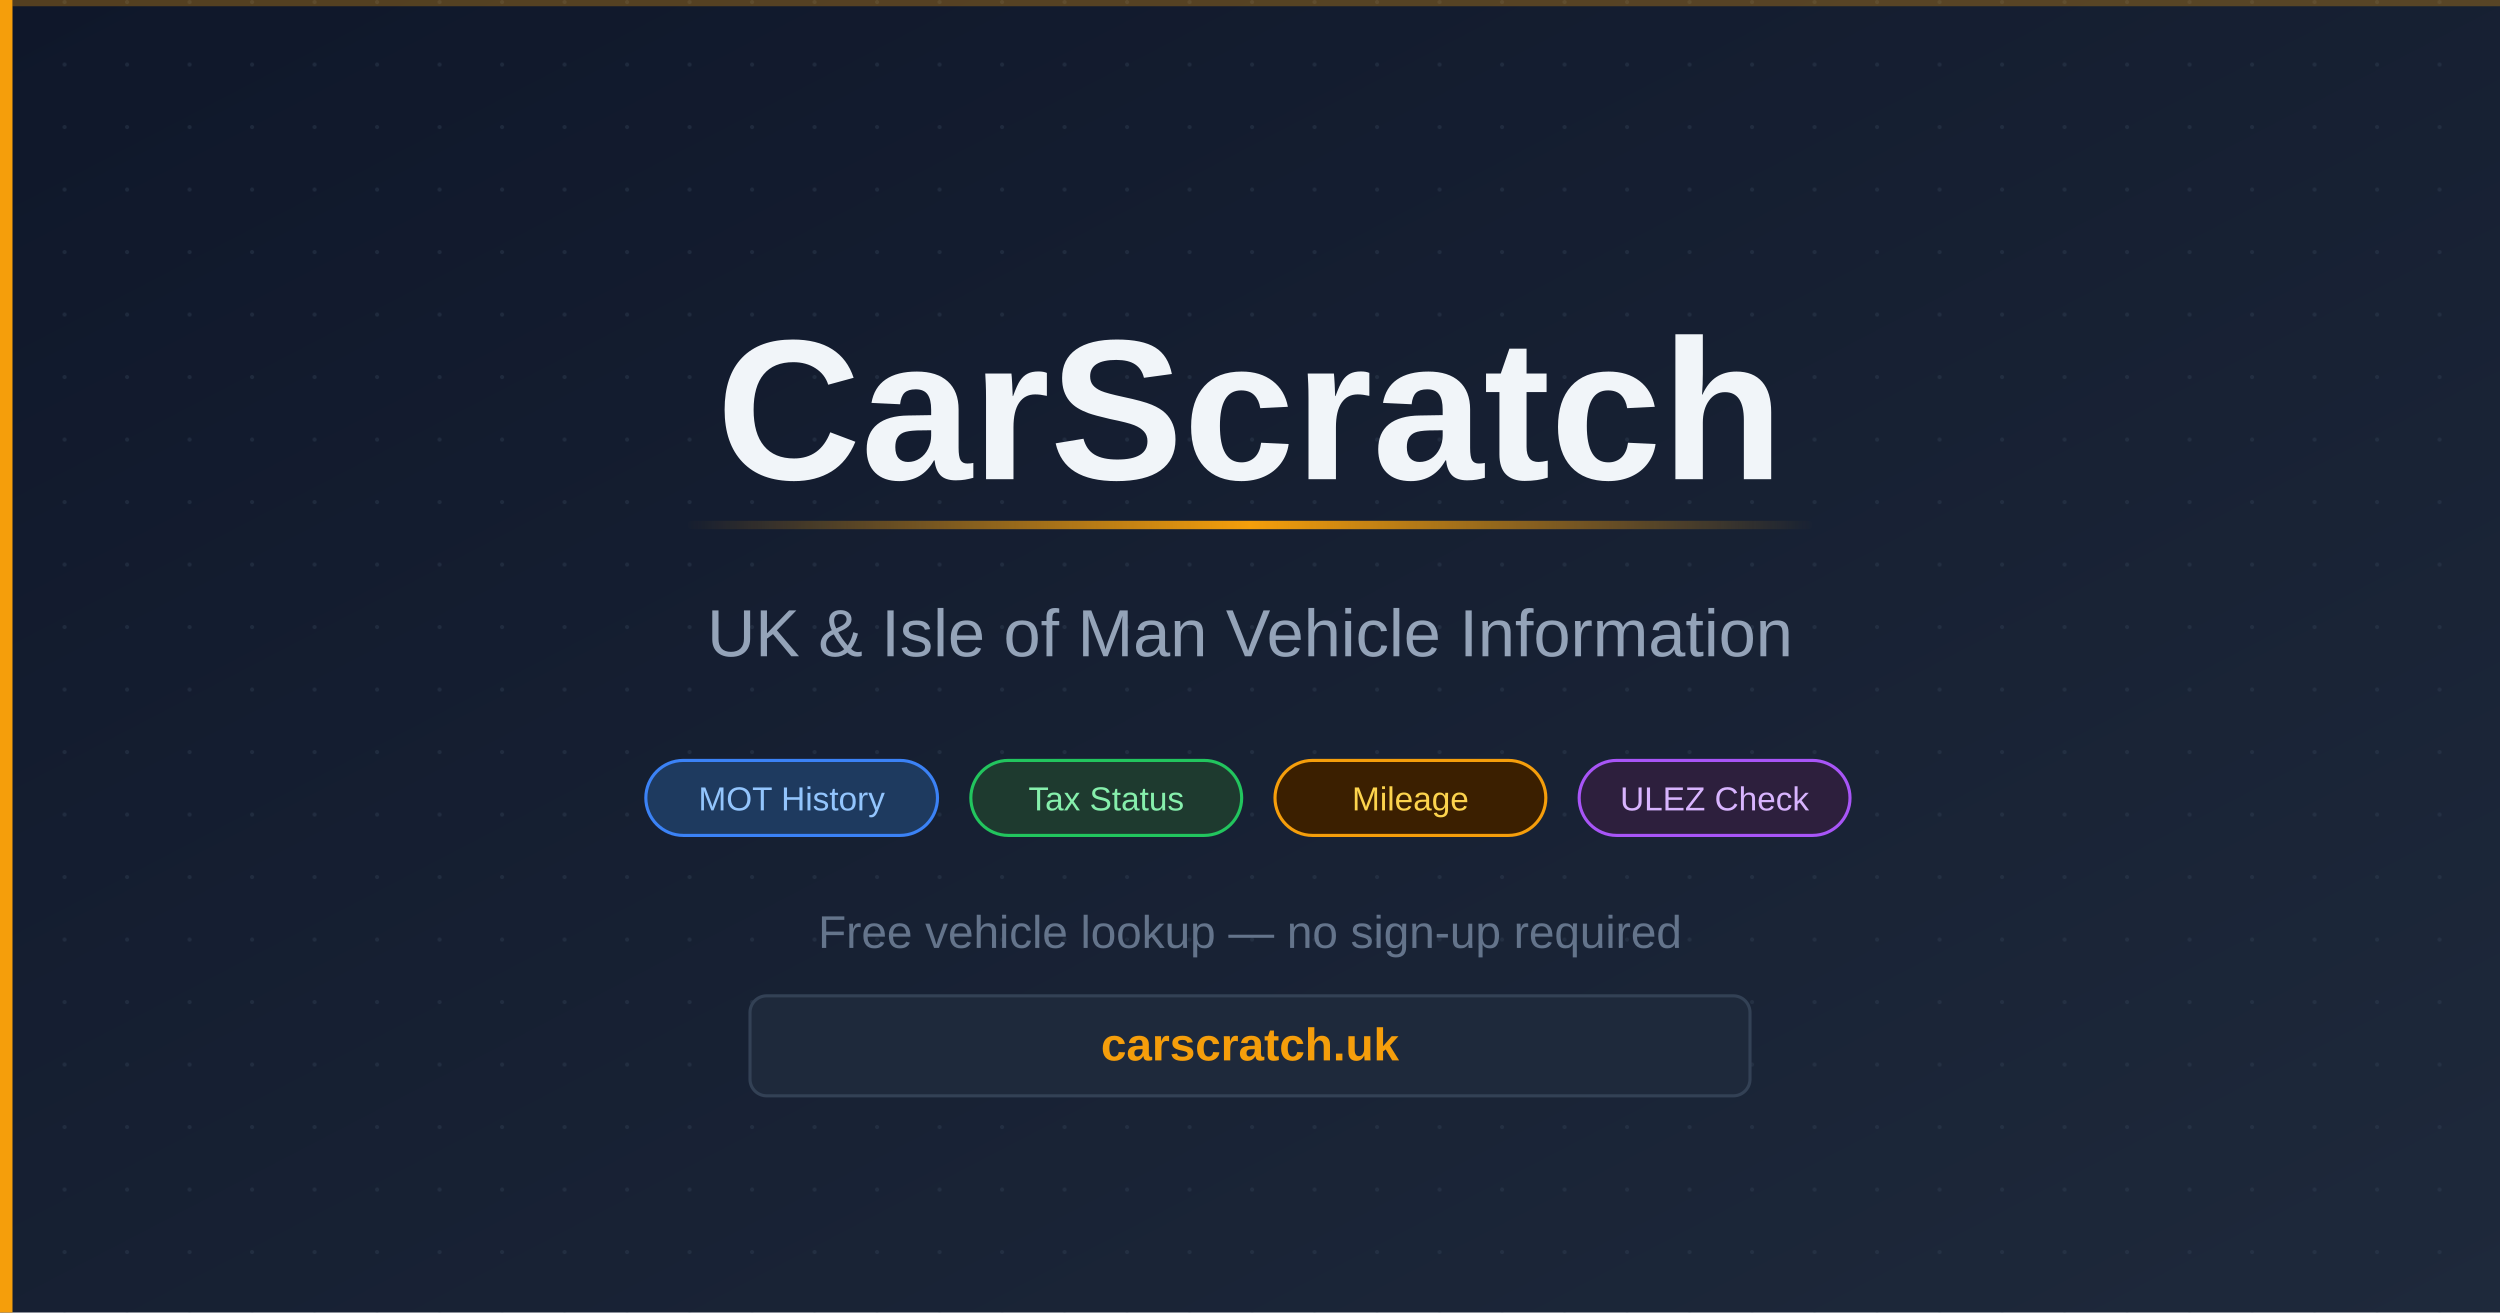
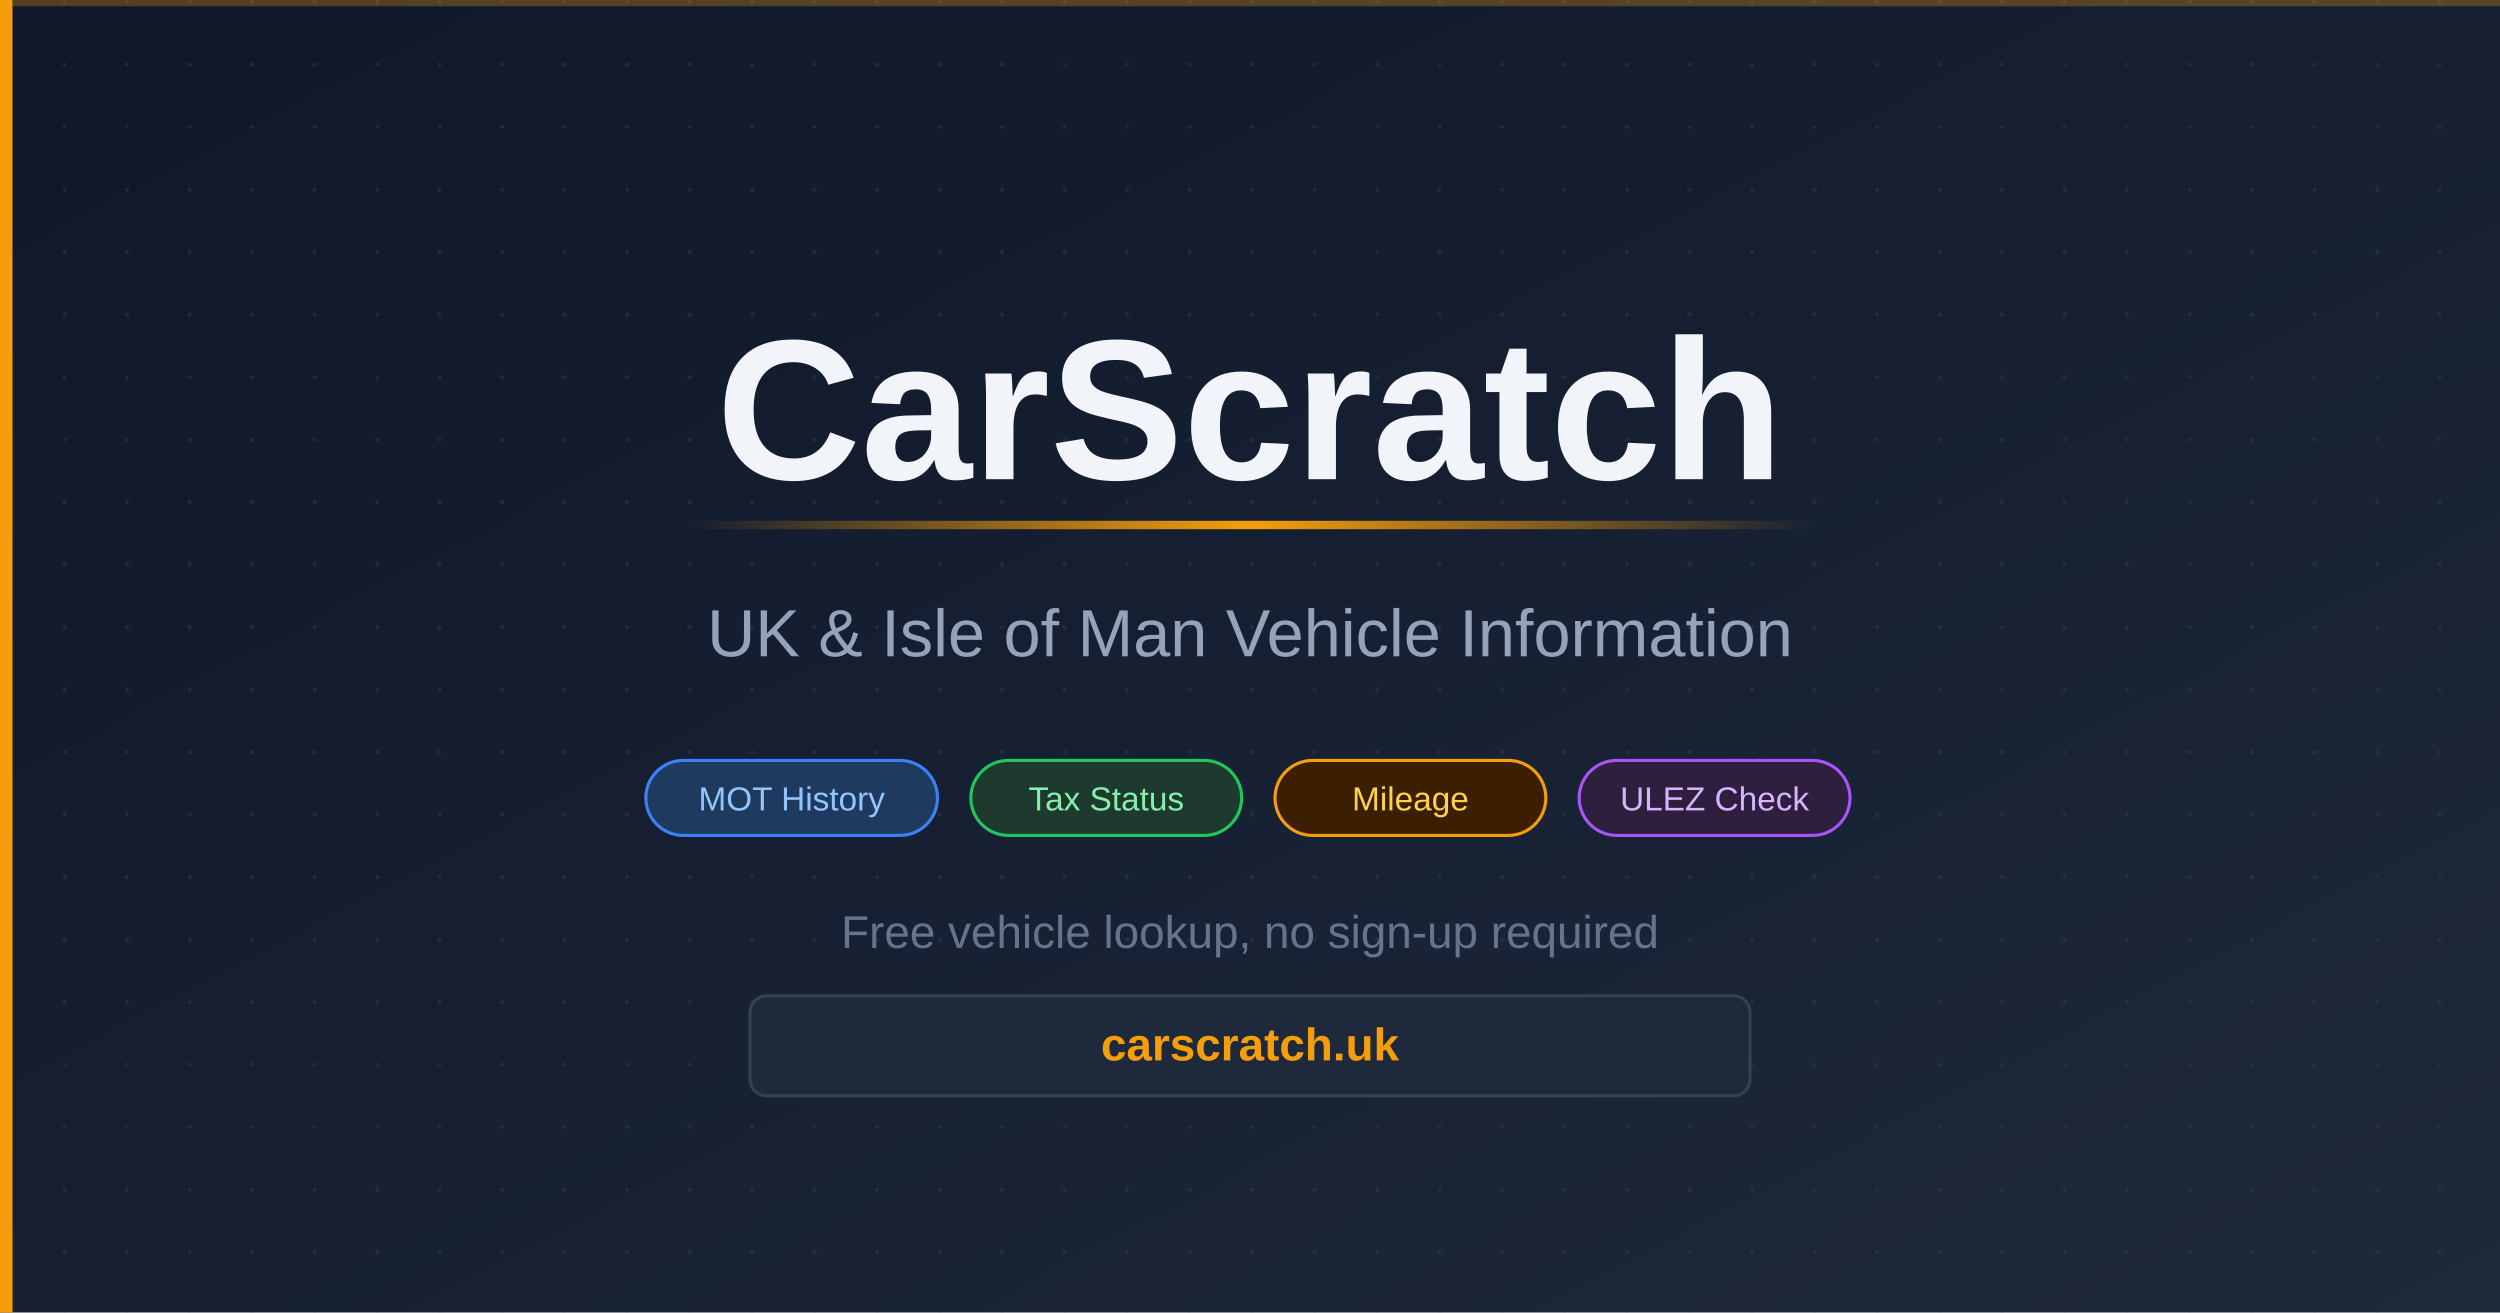
<svg xmlns="http://www.w3.org/2000/svg" width="1200" height="630">
  <defs>
    <linearGradient id="bg" x1="0%" y1="0%" x2="100%" y2="100%">
      <stop offset="0%" style="stop-color:#0f172a" />
      <stop offset="100%" style="stop-color:#1e293b" />
    </linearGradient>
    <linearGradient id="amber-glow" x1="0%" y1="0%" x2="100%" y2="0%">
      <stop offset="0%" style="stop-color:#f59e0b;stop-opacity:0" />
      <stop offset="50%" style="stop-color:#f59e0b;stop-opacity:1" />
      <stop offset="100%" style="stop-color:#f59e0b;stop-opacity:0" />
    </linearGradient>
  </defs>
  <rect width="1200" height="630" fill="url(#bg)" />
  <pattern id="dots" width="30" height="30" patternUnits="userSpaceOnUse">
    <circle cx="1" cy="1" r="1" fill="#334155" opacity="0.4" />
  </pattern>
  <rect width="1200" height="630" fill="url(#dots)" />
  <rect x="0" y="0" width="6" height="630" fill="#f59e0b" />
  <rect x="6" y="0" width="1194" height="3" fill="#f59e0b" opacity="0.3" />
  <text x="600" y="230" font-family="Arial, sans-serif" font-size="96" font-weight="bold" fill="#f1f5f9" text-anchor="middle">CarScratch</text>
  <rect x="330" y="250" width="540" height="4" fill="url(#amber-glow)" rx="2" />
  <text x="600" y="315" font-family="Arial, sans-serif" font-size="32" fill="#94a3b8" text-anchor="middle">UK &amp; Isle of Man Vehicle Information</text>
  <g transform="translate(310, 365)">
    <rect width="140" height="36" rx="18" fill="#1e3a5f" stroke="#3b82f6" stroke-width="1.5" />
    <text x="70" y="24" font-family="Arial, sans-serif" font-size="16" fill="#93c5fd" text-anchor="middle">MOT History</text>
  </g>
  <g transform="translate(466, 365)">
    <rect width="130" height="36" rx="18" fill="#1e3a2f" stroke="#22c55e" stroke-width="1.5" />
    <text x="65" y="24" font-family="Arial, sans-serif" font-size="16" fill="#86efac" text-anchor="middle">Tax Status</text>
  </g>
  <g transform="translate(612, 365)">
    <rect width="130" height="36" rx="18" fill="#3b1f00" stroke="#f59e0b" stroke-width="1.5" />
    <text x="65" y="24" font-family="Arial, sans-serif" font-size="16" fill="#fcd34d" text-anchor="middle">Mileage</text>
  </g>
  <g transform="translate(758, 365)">
    <rect width="130" height="36" rx="18" fill="#2d1f3d" stroke="#a855f7" stroke-width="1.5" />
    <text x="65" y="24" font-family="Arial, sans-serif" font-size="16" fill="#d8b4fe" text-anchor="middle">ULEZ Check</text>
  </g>
-   <text x="600" y="455" font-family="Arial, sans-serif" font-size="22" fill="#64748b" text-anchor="middle">Free vehicle lookup — no sign-up required</text>
+   <text x="600" y="455" font-family="Arial, sans-serif" font-size="22" fill="#64748b" text-anchor="middle">Free vehicle lookup, no sign-up required</text>
  <rect x="360" y="478" width="480" height="48" rx="8" fill="#1e293b" stroke="#334155" stroke-width="1.5" />
  <text x="600" y="509" font-family="Arial, sans-serif" font-size="22" fill="#f59e0b" text-anchor="middle" font-weight="bold">carscratch.uk</text>
</svg>
